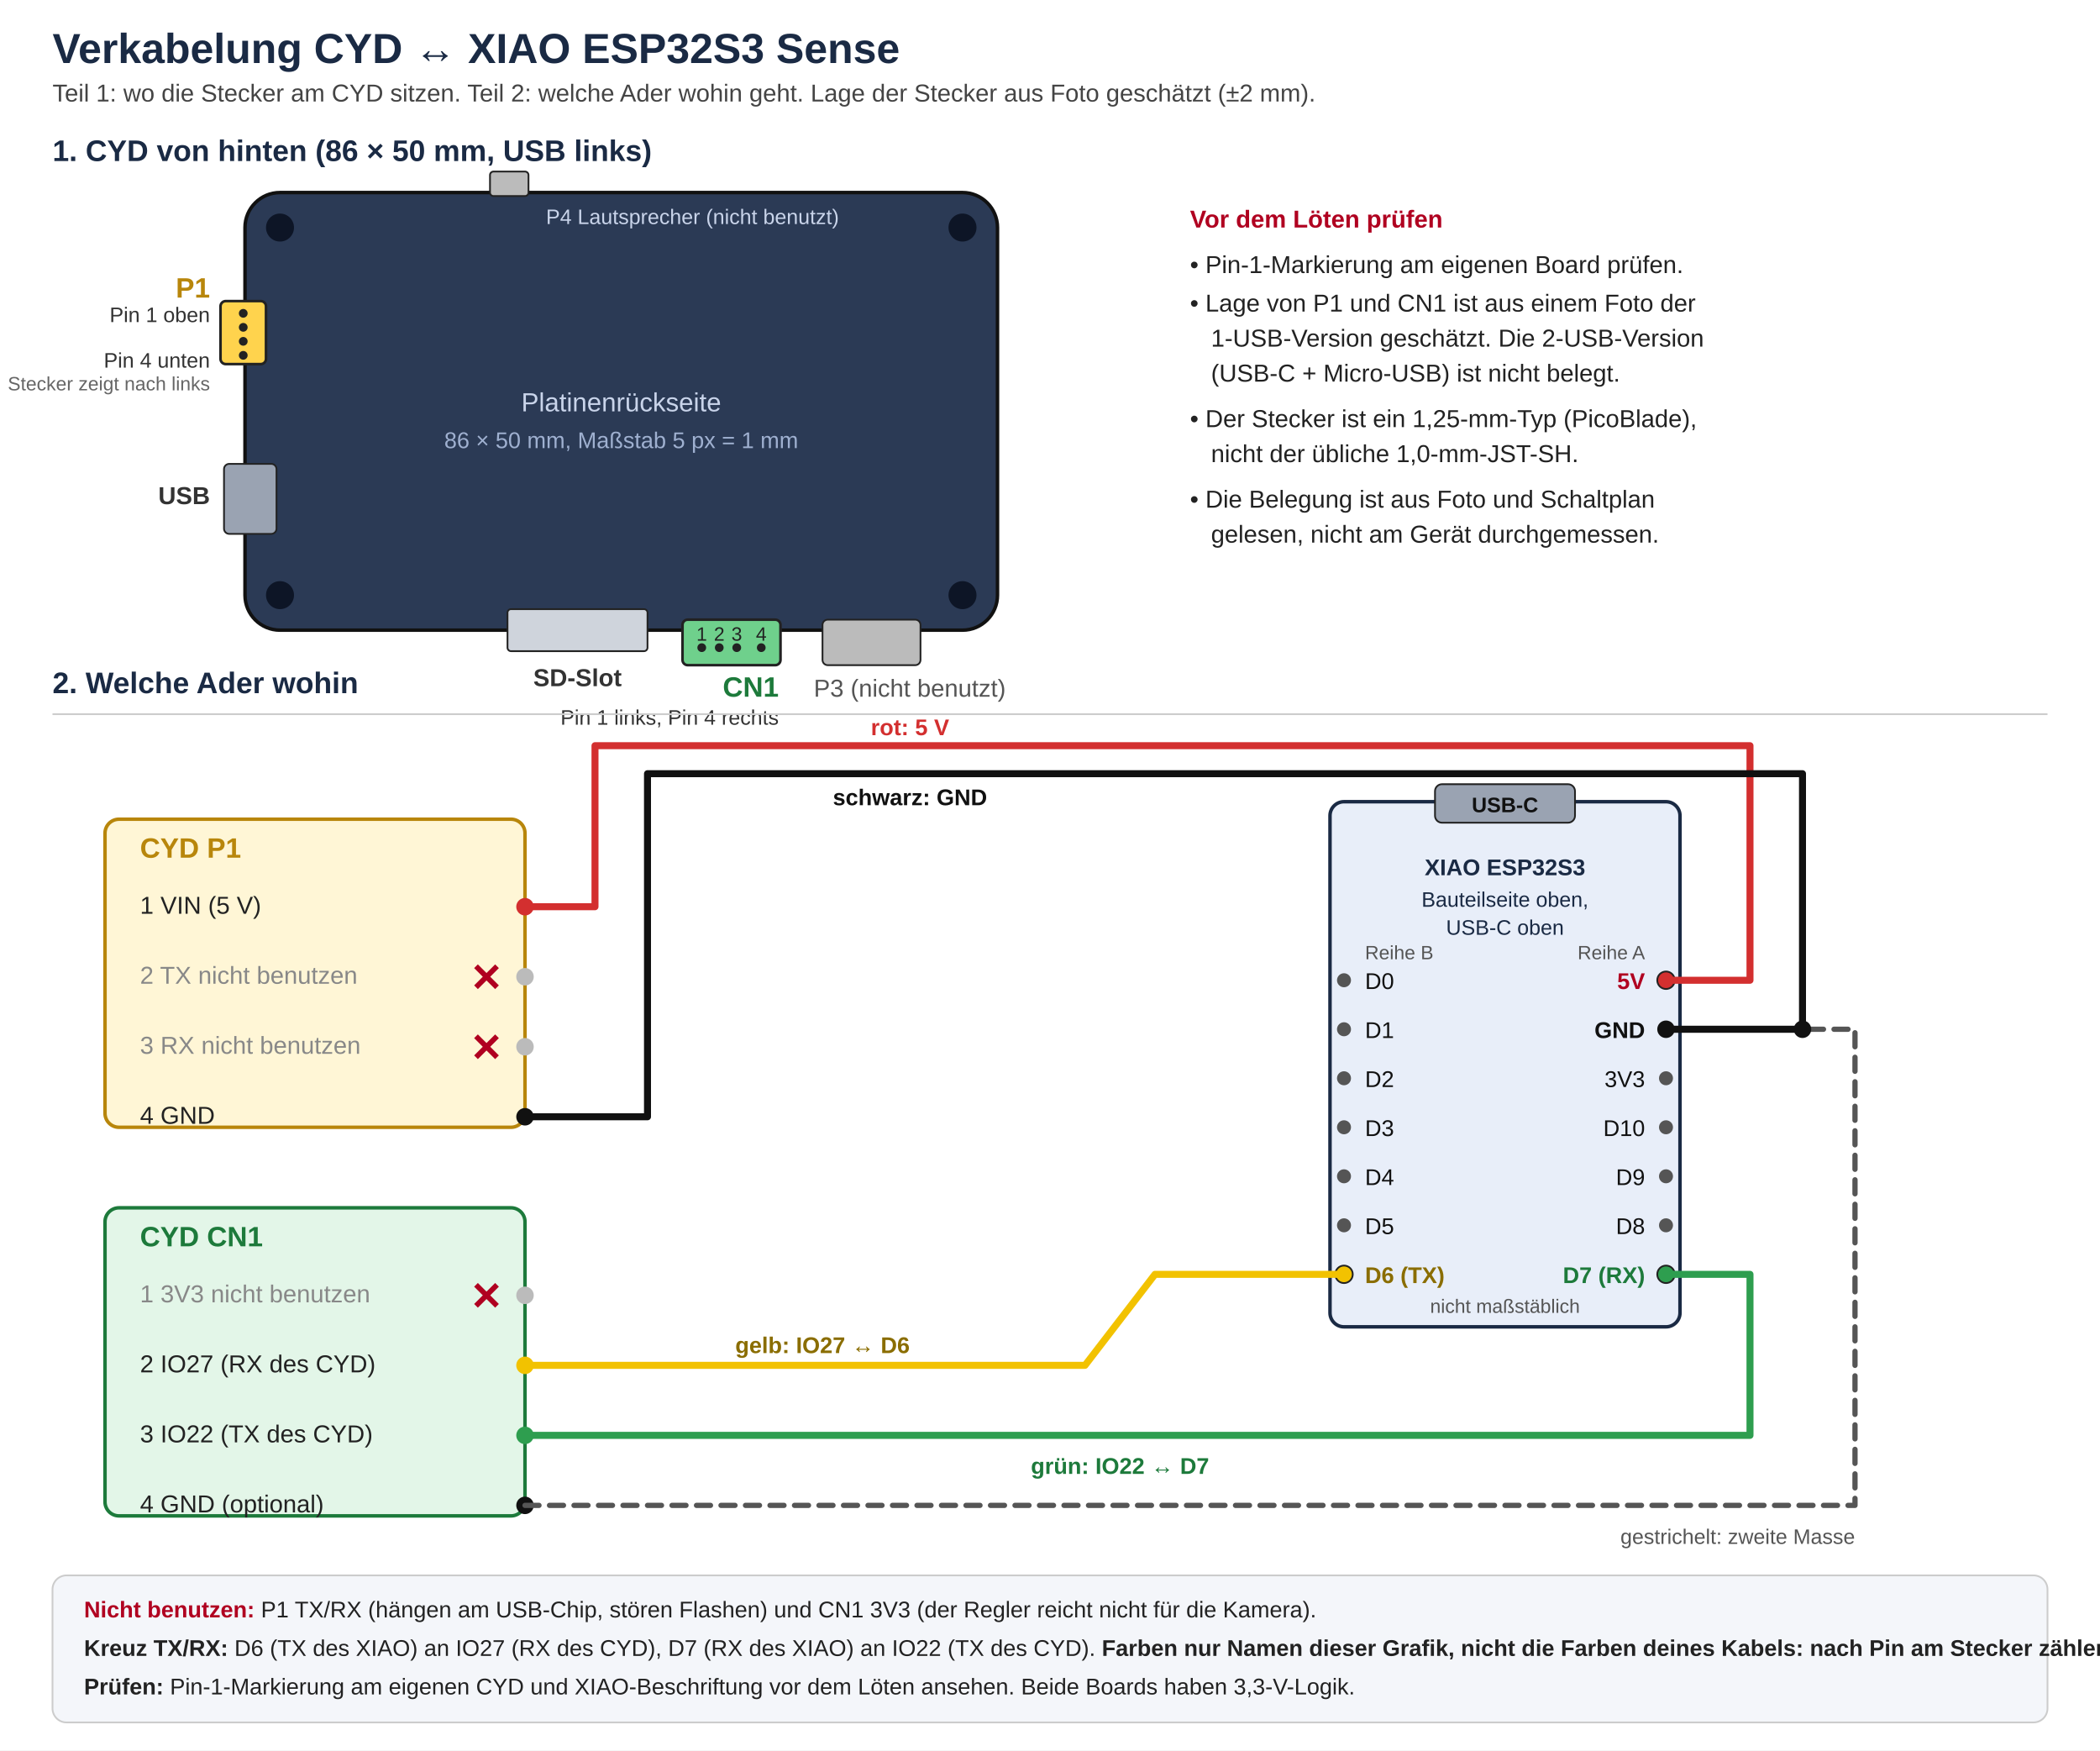
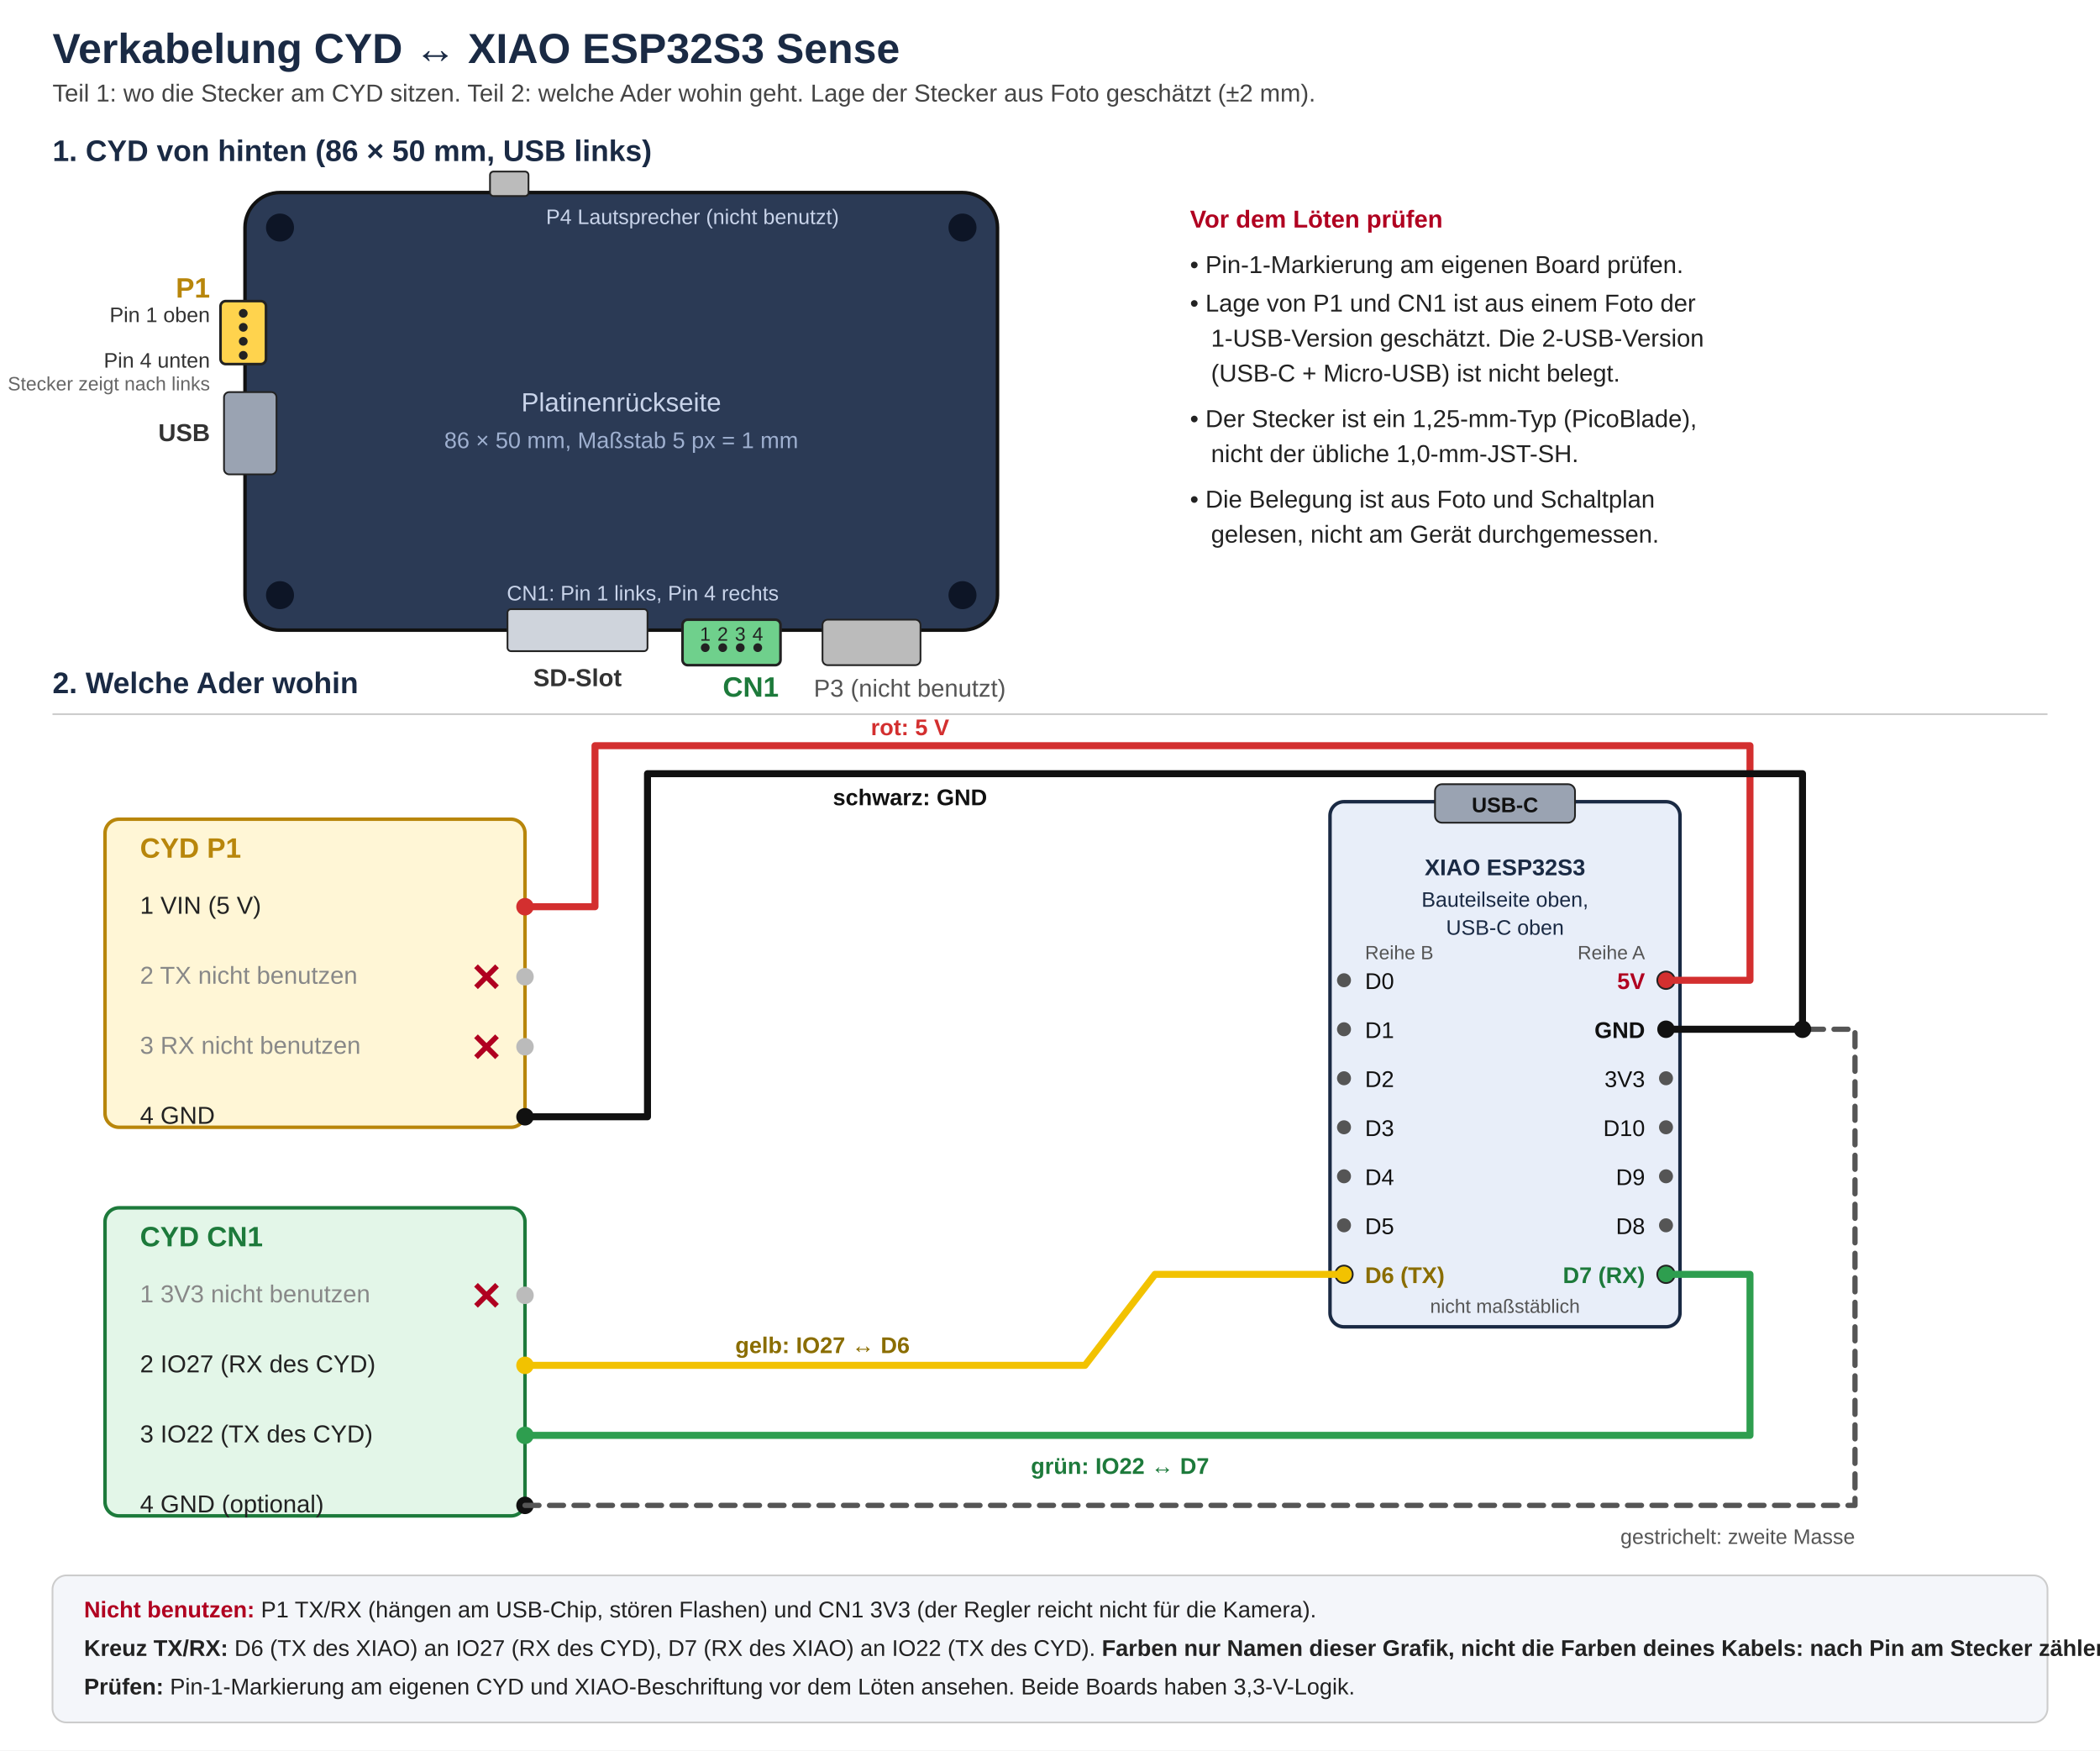
<svg xmlns="http://www.w3.org/2000/svg" viewBox="0 0 1200 1000" width="1200" height="1000" font-family="Segoe UI, Arial, sans-serif">
  <rect width="1200" height="1000" fill="#ffffff" />
  <text x="30" y="36" font-size="24" font-weight="bold" fill="#1a2a44">Verkabelung CYD ↔ XIAO ESP32S3 Sense</text>
  <text x="30" y="58" font-size="14" fill="#444">Teil 1: wo die Stecker am CYD sitzen. Teil 2: welche Ader wohin geht. Lage der Stecker aus Foto geschätzt (±2 mm).</text>
  <text x="30" y="92" font-size="17" font-weight="bold" fill="#1a2a44">1. CYD von hinten (86 × 50 mm, USB links)</text>
  <g transform="translate(40,20)">
    <rect x="100" y="90" width="430" height="250" rx="20" fill="#2b3a55" stroke="#111" stroke-width="2" />
    <g fill="#0d1526">
      <circle cx="120" cy="110" r="8" />
      <circle cx="510" cy="110" r="8" />
      <circle cx="120" cy="320" r="8" />
      <circle cx="510" cy="320" r="8" />
    </g>
    <text x="315" y="215" font-size="15" fill="#c9d4ea" text-anchor="middle">Platinenrückseite</text>
    <text x="315" y="236" font-size="13" fill="#9fb0d0" text-anchor="middle">86 × 50 mm, Maßstab 5 px = 1 mm</text>
-     <rect x="88" y="245" width="30" height="40" rx="3" fill="#9aa3b2" stroke="#222" />
-     <text x="80" y="268" font-size="14" font-weight="bold" fill="#333" text-anchor="end">USB</text>
+     <rect x="88" y="204" width="30" height="47" rx="3" fill="#9aa3b2" stroke="#222" />
+     <text x="80" y="232" font-size="14" font-weight="bold" fill="#333" text-anchor="end">USB</text>
    <rect x="86" y="152" width="26" height="36" rx="3" fill="#ffd34d" stroke="#222" stroke-width="1.5" />
    <g fill="#222">
      <circle cx="99" cy="159" r="2.5" />
      <circle cx="99" cy="167" r="2.5" />
      <circle cx="99" cy="175" r="2.5" />
      <circle cx="99" cy="183" r="2.5" />
    </g>
    <text x="80" y="150" font-size="16" font-weight="bold" fill="#b8860b" text-anchor="end">P1</text>
    <text x="80" y="164" font-size="12" fill="#333" text-anchor="end">Pin 1 oben</text>
    <text x="80" y="190" font-size="12" fill="#333" text-anchor="end">Pin 4 unten</text>
    <text x="80" y="203" font-size="11" fill="#666" text-anchor="end">Stecker zeigt nach links</text>
    <rect x="240" y="78" width="22" height="14" rx="2" fill="#bbb" stroke="#222" />
    <text x="272" y="108" font-size="12" fill="#c9d4ea">P4 Lautsprecher (nicht benutzt)</text>
    <rect x="250" y="328" width="80" height="24" rx="2" fill="#cfd4dc" stroke="#222" />
    <text x="290" y="372" font-size="14" font-weight="bold" fill="#333" text-anchor="middle">SD-Slot</text>
    <rect x="350" y="334" width="56" height="26" rx="3" fill="#6fd08c" stroke="#222" stroke-width="1.5" />
    <g fill="#222">
-       <circle cx="361" cy="350" r="2.5" />
-       <circle cx="371" cy="350" r="2.5" />
-       <circle cx="381" cy="350" r="2.5" />
-       <circle cx="395" cy="350" r="2.5" />
+       <circle cx="363" cy="350" r="2.5" />
+       <circle cx="373" cy="350" r="2.5" />
+       <circle cx="383" cy="350" r="2.5" />
+       <circle cx="393" cy="350" r="2.5" />
    </g>
    <g font-size="11" fill="#222" text-anchor="middle">
-       <text x="361" y="346">1</text>
-       <text x="371" y="346">2</text>
-       <text x="381" y="346">3</text>
-       <text x="395" y="346">4</text>
+       <text x="363" y="346">1</text>
+       <text x="373" y="346">2</text>
+       <text x="383" y="346">3</text>
+       <text x="393" y="346">4</text>
    </g>
    <text x="405" y="378" font-size="16" font-weight="bold" fill="#1d7a3b" text-anchor="end">CN1</text>
-     <text x="405" y="394" font-size="12" fill="#333" text-anchor="end">Pin 1 links, Pin 4 rechts</text>
+     <text x="405" y="323" font-size="12" fill="#c9d4ea" text-anchor="end">CN1: Pin 1 links, Pin 4 rechts</text>
    <rect x="430" y="334" width="56" height="26" rx="3" fill="#bbb" stroke="#222" />
    <text x="425" y="378" font-size="14" fill="#555">P3 (nicht benutzt)</text>
  </g>
  <g font-size="14" fill="#222">
    <text x="680" y="130" font-weight="bold" fill="#b00020">Vor dem Löten prüfen</text>
    <text x="680" y="156">• Pin-1-Markierung am eigenen Board prüfen.</text>
    <text x="680" y="178">• Lage von P1 und CN1 ist aus einem Foto der</text>
    <text x="692" y="198">1-USB-Version geschätzt. Die 2-USB-Version</text>
    <text x="692" y="218">(USB-C + Micro-USB) ist nicht belegt.</text>
    <text x="680" y="244">• Der Stecker ist ein 1,25-mm-Typ (PicoBlade),</text>
    <text x="692" y="264">nicht der übliche 1,0-mm-JST-SH.</text>
    <text x="680" y="290">• Die Belegung ist aus Foto und Schaltplan</text>
    <text x="692" y="310">gelesen, nicht am Gerät durchgemessen.</text>
  </g>
  <line x1="30" y1="408" x2="1170" y2="408" stroke="#ccc" />
  <text x="30" y="396" font-size="17" font-weight="bold" fill="#1a2a44">2. Welche Ader wohin</text>
  <rect x="60" y="468" width="240" height="176" rx="8" fill="#fff6d6" stroke="#b8860b" stroke-width="2" />
  <text x="80" y="490" font-size="16" font-weight="bold" fill="#b8860b">CYD  P1</text>
  <g font-size="14" fill="#222">
    <text x="80" y="522">1  VIN  (5 V)</text>
    <text x="80" y="562" fill="#888">2  TX  nicht benutzen</text>
    <text x="80" y="602" fill="#888">3  RX  nicht benutzen</text>
    <text x="80" y="642">4  GND</text>
  </g>
  <circle cx="300" cy="518" r="5" fill="#d32f2f" />
  <circle cx="300" cy="558" r="5" fill="#bbb" />
  <circle cx="300" cy="598" r="5" fill="#bbb" />
  <circle cx="300" cy="638" r="5" fill="#111" />
  <g stroke="#b00020" stroke-width="3">
    <line x1="272" y1="552" x2="284" y2="564" />
    <line x1="284" y1="552" x2="272" y2="564" />
    <line x1="272" y1="592" x2="284" y2="604" />
    <line x1="284" y1="592" x2="272" y2="604" />
  </g>
  <rect x="60" y="690" width="240" height="176" rx="8" fill="#e3f6e8" stroke="#1d7a3b" stroke-width="2" />
  <text x="80" y="712" font-size="16" font-weight="bold" fill="#1d7a3b">CYD  CN1</text>
  <g font-size="14" fill="#222">
    <text x="80" y="744" fill="#888">1  3V3  nicht benutzen</text>
    <text x="80" y="784">2  IO27  (RX des CYD)</text>
    <text x="80" y="824">3  IO22  (TX des CYD)</text>
    <text x="80" y="864">4  GND  (optional)</text>
  </g>
  <circle cx="300" cy="740" r="5" fill="#bbb" />
  <circle cx="300" cy="780" r="5" fill="#f2c200" />
  <circle cx="300" cy="820" r="5" fill="#2e9e4f" />
  <circle cx="300" cy="860" r="5" fill="#111" />
  <g stroke="#b00020" stroke-width="3">
    <line x1="272" y1="734" x2="284" y2="746" />
    <line x1="284" y1="734" x2="272" y2="746" />
  </g>
  <rect x="760" y="458" width="200" height="300" rx="8" fill="#e8eef9" stroke="#1a2a44" stroke-width="2" />
  <rect x="820" y="448" width="80" height="22" rx="4" fill="#9aa3b2" stroke="#222" />
  <text x="860" y="464" font-size="12" font-weight="bold" fill="#111" text-anchor="middle">USB-C</text>
  <text x="860" y="500" font-size="13" font-weight="bold" fill="#1a2a44" text-anchor="middle">XIAO ESP32S3</text>
  <text x="860" y="518" font-size="12" fill="#1a2a44" text-anchor="middle">Bauteilseite oben,</text>
  <text x="860" y="534" font-size="12" fill="#1a2a44" text-anchor="middle">USB-C oben</text>
  <text x="860" y="750" font-size="11" fill="#555" text-anchor="middle">nicht maßstäblich</text>
  <g font-size="13" fill="#111">
    <text x="780" y="565">D0</text>
    <text x="780" y="593">D1</text>
    <text x="780" y="621">D2</text>
    <text x="780" y="649">D3</text>
    <text x="780" y="677">D4</text>
    <text x="780" y="705">D5</text>
    <text x="780" y="733" font-weight="bold" fill="#8a6d00">D6 (TX)</text>
    <text x="940" y="565" text-anchor="end" font-weight="bold" fill="#b00020">5V</text>
    <text x="940" y="593" text-anchor="end" font-weight="bold">GND</text>
    <text x="940" y="621" text-anchor="end">3V3</text>
    <text x="940" y="649" text-anchor="end">D10</text>
    <text x="940" y="677" text-anchor="end">D9</text>
    <text x="940" y="705" text-anchor="end">D8</text>
    <text x="940" y="733" text-anchor="end" font-weight="bold" fill="#1d7a3b">D7 (RX)</text>
  </g>
  <g fill="#555">
    <circle cx="768" cy="560" r="4" />
    <circle cx="768" cy="588" r="4" />
    <circle cx="768" cy="616" r="4" />
    <circle cx="768" cy="644" r="4" />
    <circle cx="768" cy="672" r="4" />
    <circle cx="768" cy="700" r="4" />
    <circle cx="952" cy="616" r="4" />
    <circle cx="952" cy="644" r="4" />
    <circle cx="952" cy="672" r="4" />
    <circle cx="952" cy="700" r="4" />
  </g>
  <circle cx="768" cy="728" r="5" fill="#f2c200" stroke="#222" />
  <circle cx="952" cy="560" r="5" fill="#d32f2f" stroke="#222" />
  <circle cx="952" cy="588" r="5" fill="#111" />
  <circle cx="952" cy="728" r="5" fill="#2e9e4f" stroke="#222" />
  <text x="780" y="548" font-size="11" fill="#555">Reihe B</text>
  <text x="940" y="548" font-size="11" fill="#555" text-anchor="end">Reihe A</text>
  <g fill="none" stroke-width="4" stroke-linejoin="round" stroke-linecap="round">
    <path d="M300,518 H340 V426 H1000 V560 H952" stroke="#d32f2f" />
    <path d="M300,638 H370 V442 H1030 V588 H952" stroke="#111" />
    <path d="M300,780 H620 L660,728 H768" stroke="#f2c200" />
    <path d="M300,820 H1000 V728 H952" stroke="#2e9e4f" />
    <path d="M300,860 H1060 V588 H1030" stroke="#555" stroke-width="3" stroke-dasharray="8 6" />
  </g>
  <circle cx="1030" cy="588" r="5" fill="#111" />
  <text x="1060" y="882" font-size="12" fill="#555" text-anchor="end">gestrichelt: zweite Masse</text>
  <g font-size="13" font-weight="bold">
    <text x="520" y="420" fill="#d32f2f" text-anchor="middle">rot: 5 V</text>
    <text x="520" y="460" fill="#111" text-anchor="middle">schwarz: GND</text>
    <text x="470" y="773" fill="#8a6d00" text-anchor="middle">gelb: IO27 ↔ D6</text>
    <text x="640" y="842" fill="#1d7a3b" text-anchor="middle">grün: IO22 ↔ D7</text>
  </g>
  <rect x="30" y="900" width="1140" height="84" rx="8" fill="#f4f6fa" stroke="#ccc" />
  <g font-size="13" fill="#222">
    <text x="48" y="924">
      <tspan font-weight="bold" fill="#b00020">Nicht benutzen:</tspan> P1 TX/RX (hängen am USB-Chip, stören Flashen) und CN1 3V3 (der Regler reicht nicht für die Kamera).</text>
    <text x="48" y="946">
      <tspan font-weight="bold">Kreuz TX/RX:</tspan> D6 (TX des XIAO) an IO27 (RX des CYD), D7 (RX des XIAO) an IO22 (TX des CYD). <tspan font-weight="bold">Farben nur Namen dieser Grafik, nicht die Farben deines Kabels: nach Pin am Stecker zählen.</tspan>
    </text>
    <text x="48" y="968">
      <tspan font-weight="bold">Prüfen:</tspan> Pin-1-Markierung am eigenen CYD und XIAO-Beschriftung vor dem Löten ansehen. Beide Boards haben 3,3-V-Logik.</text>
  </g>
</svg>
